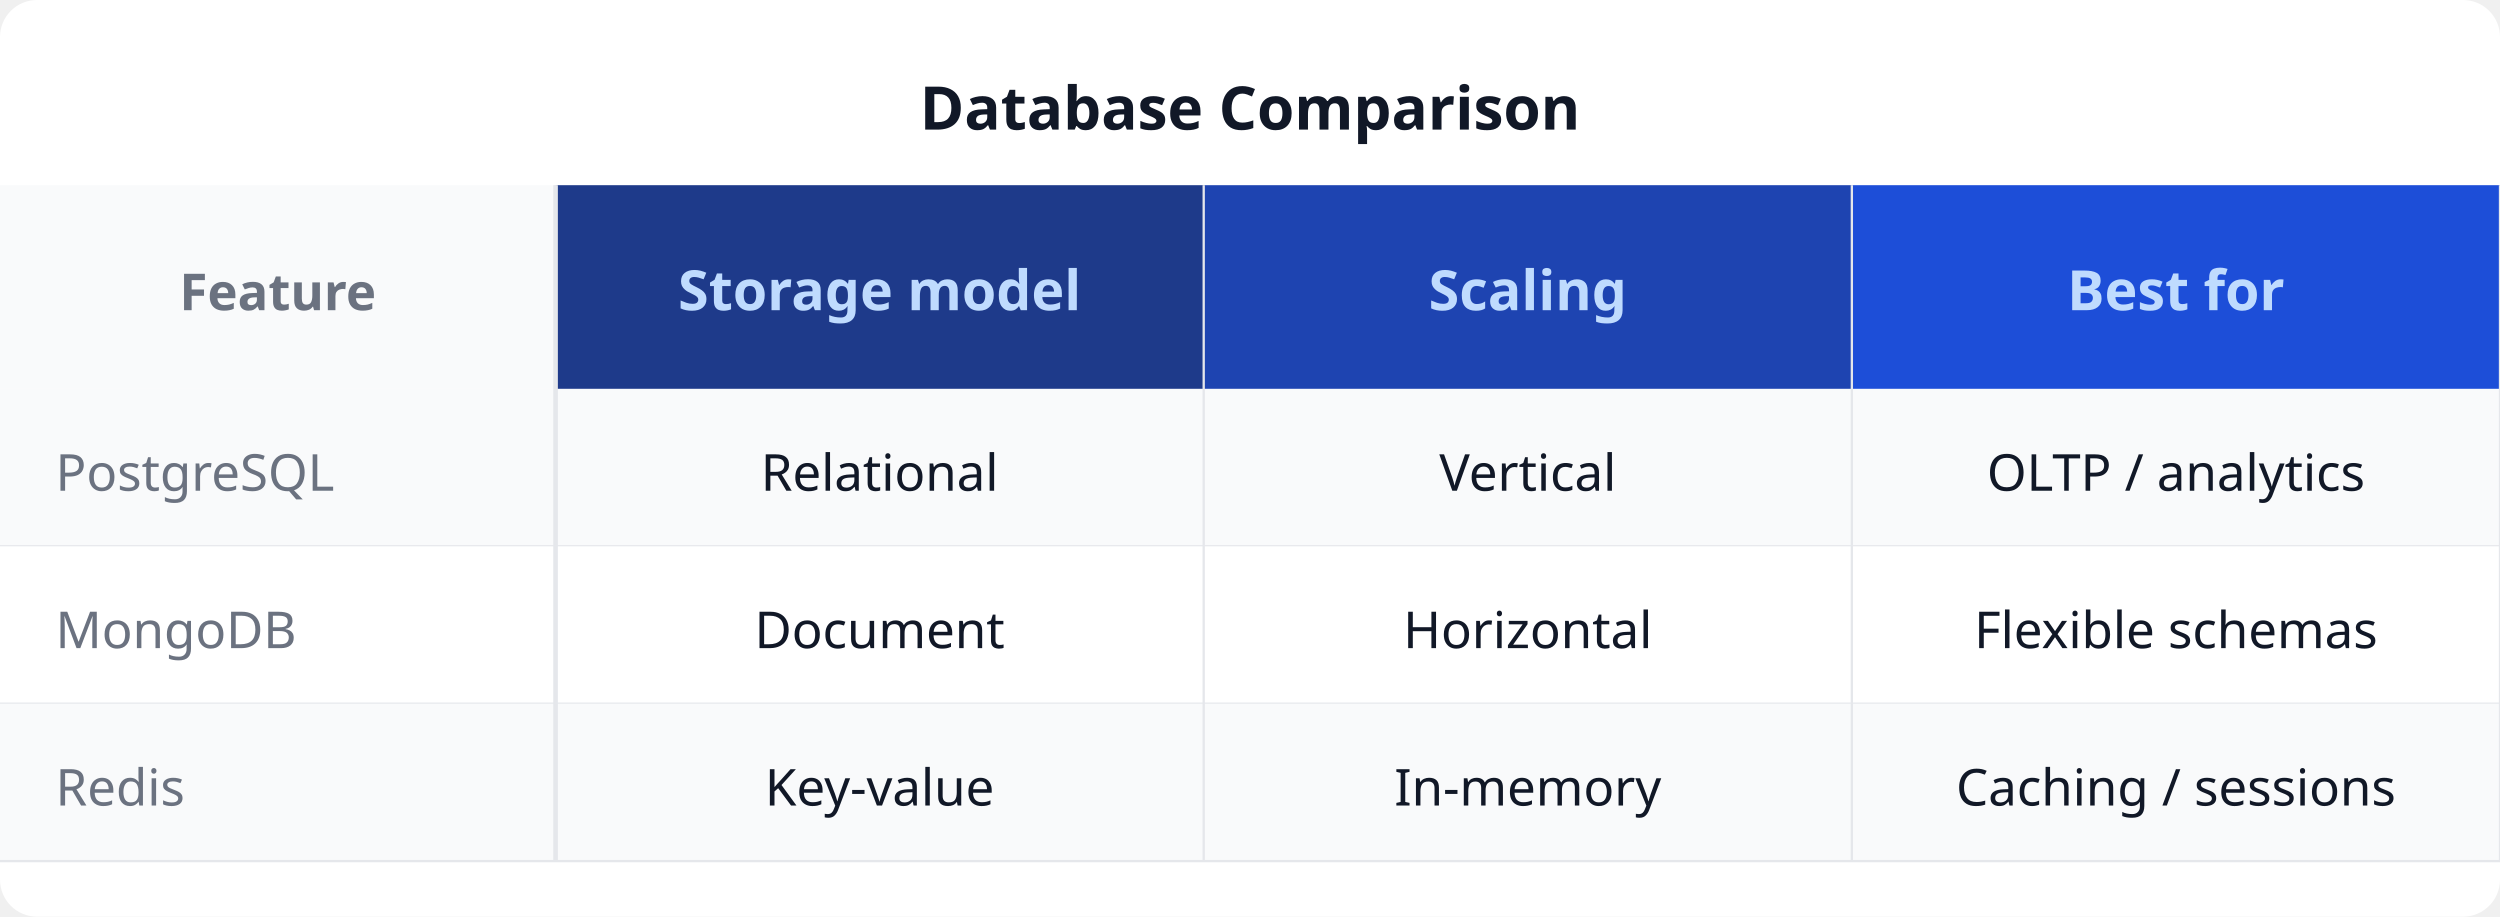
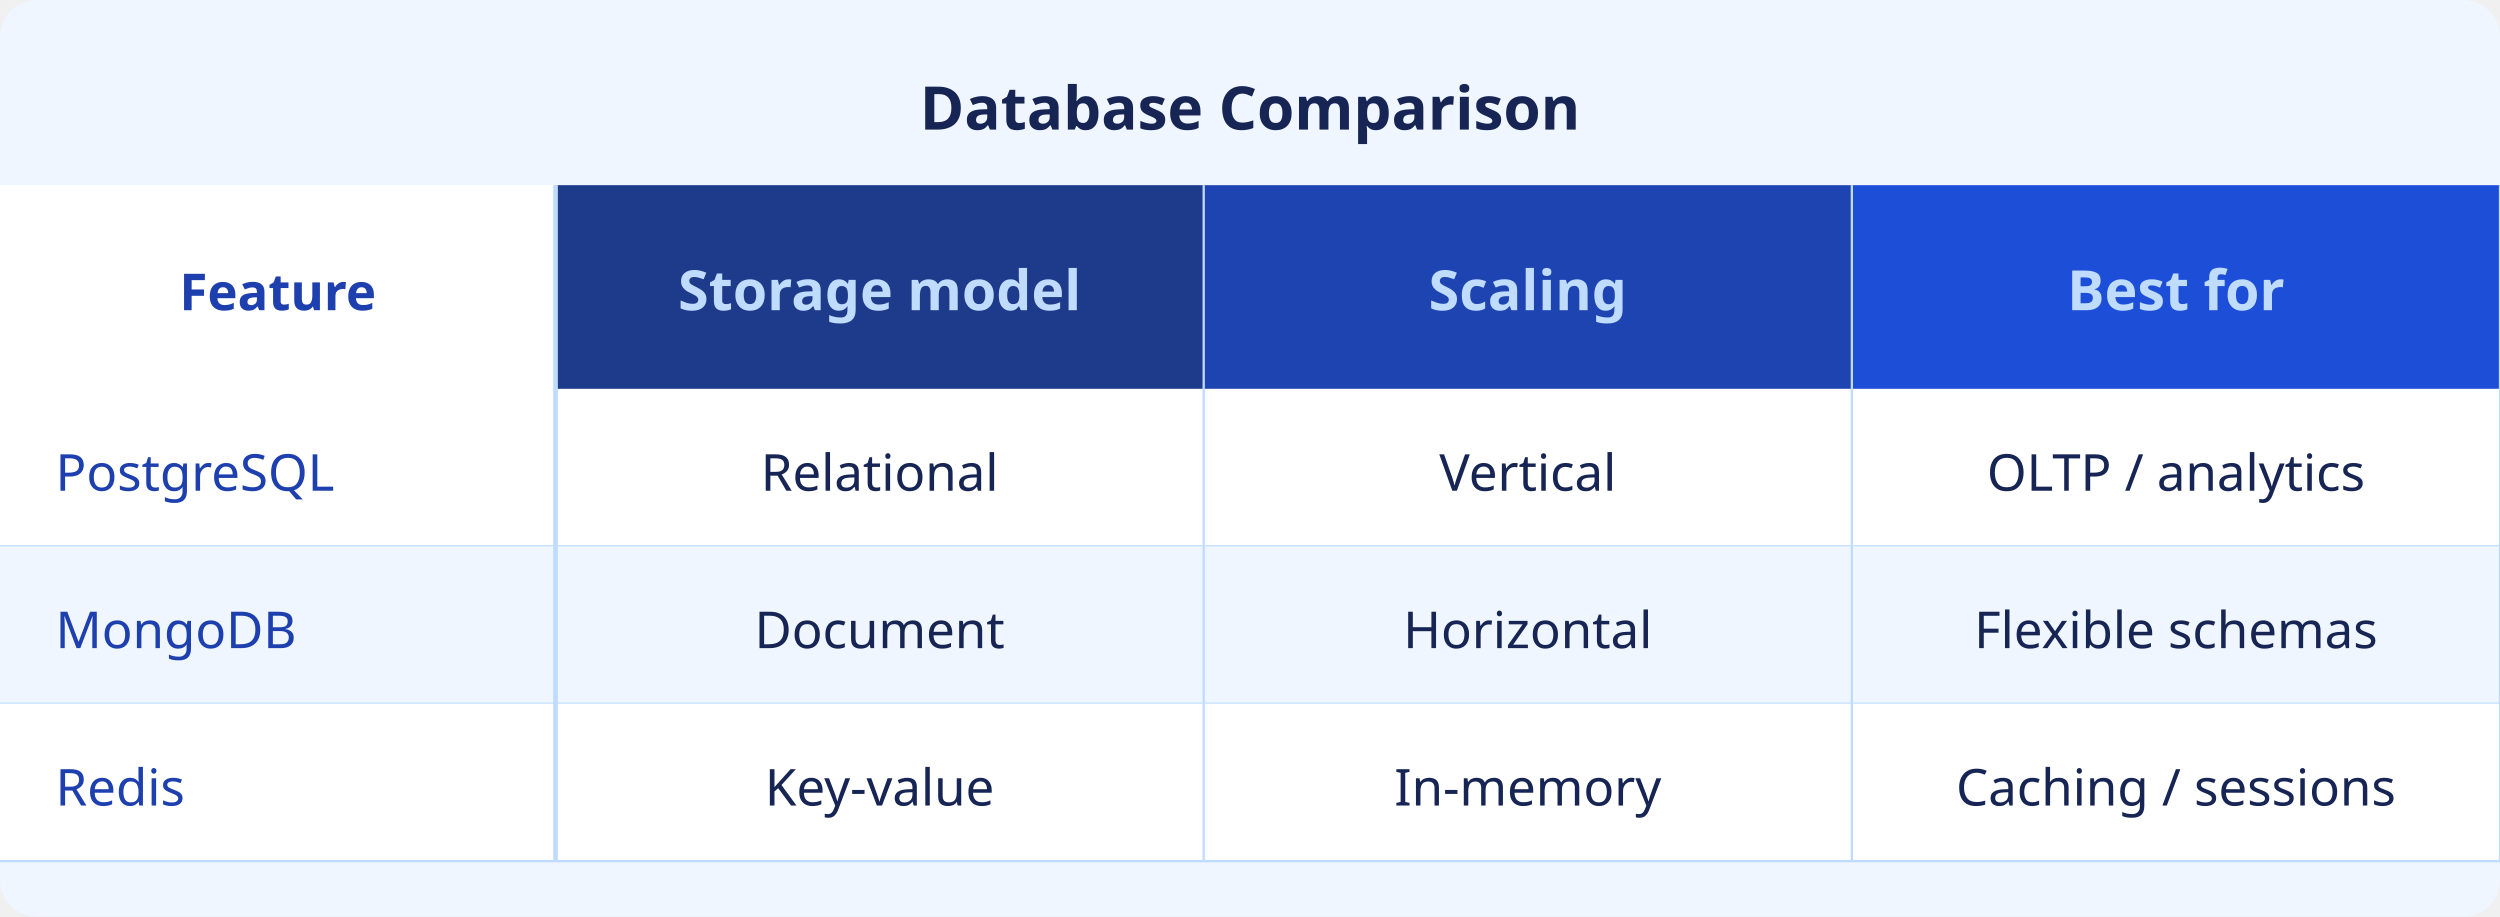
<svg xmlns="http://www.w3.org/2000/svg" viewBox="0 0 540 198" style="width:100%;height:auto">
-   <rect width="540" height="198" fill="#ffffff" rx="8" />
-   <text x="270" y="28" text-anchor="middle" font-size="13" fill="#111827" font-family="system-ui,sans-serif" font-weight="700">Database Comparison</text>
-   <rect x="0" y="40" width="120" height="44" fill="#f9fafb" />
-   <text x="60" y="67" text-anchor="middle" font-size="11" fill="#6b7280" font-family="system-ui,sans-serif" font-weight="600">Feature</text>
+   <rect width="540" height="198" fill="#eff6ff" rx="8" />
+   <text x="270" y="28" text-anchor="middle" font-size="13" fill="#172554" font-family="system-ui,sans-serif" font-weight="700">Database Comparison</text>
+   <rect x="0" y="40" width="120" height="44" fill="#ffffff" />
+   <text x="60" y="67" text-anchor="middle" font-size="11" fill="#1e40af" font-family="system-ui,sans-serif" font-weight="600">Feature</text>
  <rect x="120" y="40" width="140" height="44" fill="#1e3a8a" />
  <text x="190" y="67" text-anchor="middle" font-size="12" fill="#bfdbfe" font-family="system-ui,sans-serif" font-weight="700">Storage model</text>
  <rect x="260" y="40" width="140" height="44" fill="#1e44b1" />
  <text x="330" y="67" text-anchor="middle" font-size="12" fill="#bfdbfe" font-family="system-ui,sans-serif" font-weight="700">Scaling</text>
  <rect x="400" y="40" width="140" height="44" fill="#1d4ed8" />
  <text x="470" y="67" text-anchor="middle" font-size="12" fill="#bfdbfe" font-family="system-ui,sans-serif" font-weight="700">Best for</text>
-   <rect x="0" y="84" width="540" height="34" fill="#f9fafb" />
-   <text x="12" y="106" font-size="11" fill="#6b7280" font-family="system-ui,sans-serif">PostgreSQL</text>
-   <text x="190" y="106" text-anchor="middle" font-size="11" fill="#111827" font-family="system-ui,sans-serif">Relational</text>
-   <text x="330" y="106" text-anchor="middle" font-size="11" fill="#111827" font-family="system-ui,sans-serif">Vertical</text>
-   <text x="470" y="106" text-anchor="middle" font-size="11" fill="#111827" font-family="system-ui,sans-serif">OLTP / analytics</text>
-   <line x1="0" y1="118" x2="540" y2="118" stroke="#e5e7eb" stroke-width="0.5" />
-   <rect x="0" y="118" width="540" height="34" fill="#ffffff" />
-   <text x="12" y="140" font-size="11" fill="#6b7280" font-family="system-ui,sans-serif">MongoDB</text>
-   <text x="190" y="140" text-anchor="middle" font-size="11" fill="#111827" font-family="system-ui,sans-serif">Document</text>
-   <text x="330" y="140" text-anchor="middle" font-size="11" fill="#111827" font-family="system-ui,sans-serif">Horizontal</text>
-   <text x="470" y="140" text-anchor="middle" font-size="11" fill="#111827" font-family="system-ui,sans-serif">Flexible schemas</text>
-   <line x1="0" y1="152" x2="540" y2="152" stroke="#e5e7eb" stroke-width="0.5" />
-   <rect x="0" y="152" width="540" height="34" fill="#f9fafb" />
-   <text x="12" y="174" font-size="11" fill="#6b7280" font-family="system-ui,sans-serif">Redis</text>
-   <text x="190" y="174" text-anchor="middle" font-size="11" fill="#111827" font-family="system-ui,sans-serif">Key-value</text>
-   <text x="330" y="174" text-anchor="middle" font-size="11" fill="#111827" font-family="system-ui,sans-serif">In-memory</text>
-   <text x="470" y="174" text-anchor="middle" font-size="11" fill="#111827" font-family="system-ui,sans-serif">Caching / sessions</text>
-   <line x1="0" y1="186" x2="540" y2="186" stroke="#e5e7eb" stroke-width="0.5" />
-   <line x1="120" y1="40" x2="120" y2="186" stroke="#e5e7eb" stroke-width="0.5" />
-   <line x1="260" y1="40" x2="260" y2="186" stroke="#e5e7eb" stroke-width="0.5" />
-   <line x1="400" y1="40" x2="400" y2="186" stroke="#e5e7eb" stroke-width="0.5" />
-   <line x1="540" y1="40" x2="540" y2="186" stroke="#e5e7eb" stroke-width="0.5" />
-   <line x1="120" y1="40" x2="120" y2="186" stroke="#e5e7eb" stroke-width="1" />
+   <rect x="0" y="84" width="540" height="34" fill="#ffffff" />
+   <text x="12" y="106" font-size="11" fill="#1e40af" font-family="system-ui,sans-serif">PostgreSQL</text>
+   <text x="190" y="106" text-anchor="middle" font-size="11" fill="#172554" font-family="system-ui,sans-serif">Relational</text>
+   <text x="330" y="106" text-anchor="middle" font-size="11" fill="#172554" font-family="system-ui,sans-serif">Vertical</text>
+   <text x="470" y="106" text-anchor="middle" font-size="11" fill="#172554" font-family="system-ui,sans-serif">OLTP / analytics</text>
+   <line x1="0" y1="118" x2="540" y2="118" stroke="#bfdbfe" stroke-width="0.5" />
+   <rect x="0" y="118" width="540" height="34" fill="#eff6ff" />
+   <text x="12" y="140" font-size="11" fill="#1e40af" font-family="system-ui,sans-serif">MongoDB</text>
+   <text x="190" y="140" text-anchor="middle" font-size="11" fill="#172554" font-family="system-ui,sans-serif">Document</text>
+   <text x="330" y="140" text-anchor="middle" font-size="11" fill="#172554" font-family="system-ui,sans-serif">Horizontal</text>
+   <text x="470" y="140" text-anchor="middle" font-size="11" fill="#172554" font-family="system-ui,sans-serif">Flexible schemas</text>
+   <line x1="0" y1="152" x2="540" y2="152" stroke="#bfdbfe" stroke-width="0.5" />
+   <rect x="0" y="152" width="540" height="34" fill="#ffffff" />
+   <text x="12" y="174" font-size="11" fill="#1e40af" font-family="system-ui,sans-serif">Redis</text>
+   <text x="190" y="174" text-anchor="middle" font-size="11" fill="#172554" font-family="system-ui,sans-serif">Key-value</text>
+   <text x="330" y="174" text-anchor="middle" font-size="11" fill="#172554" font-family="system-ui,sans-serif">In-memory</text>
+   <text x="470" y="174" text-anchor="middle" font-size="11" fill="#172554" font-family="system-ui,sans-serif">Caching / sessions</text>
+   <line x1="0" y1="186" x2="540" y2="186" stroke="#bfdbfe" stroke-width="0.5" />
+   <line x1="120" y1="40" x2="120" y2="186" stroke="#bfdbfe" stroke-width="0.5" />
+   <line x1="260" y1="40" x2="260" y2="186" stroke="#bfdbfe" stroke-width="0.5" />
+   <line x1="400" y1="40" x2="400" y2="186" stroke="#bfdbfe" stroke-width="0.5" />
+   <line x1="540" y1="40" x2="540" y2="186" stroke="#bfdbfe" stroke-width="0.5" />
+   <line x1="120" y1="40" x2="120" y2="186" stroke="#bfdbfe" stroke-width="1" />
</svg>
